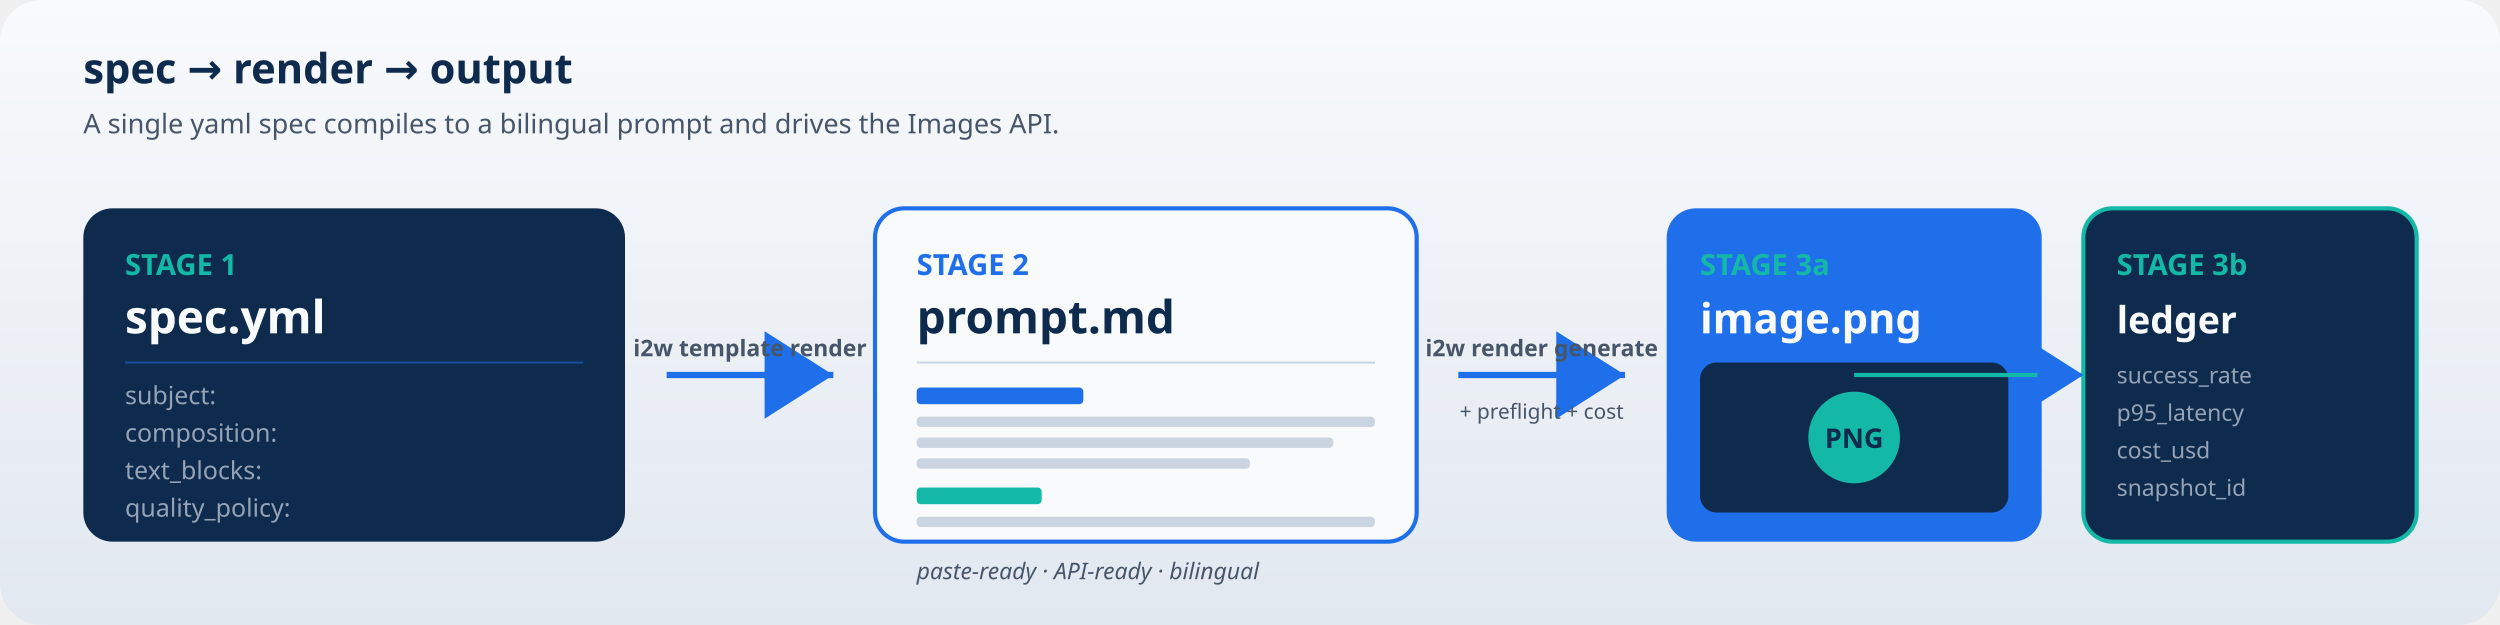
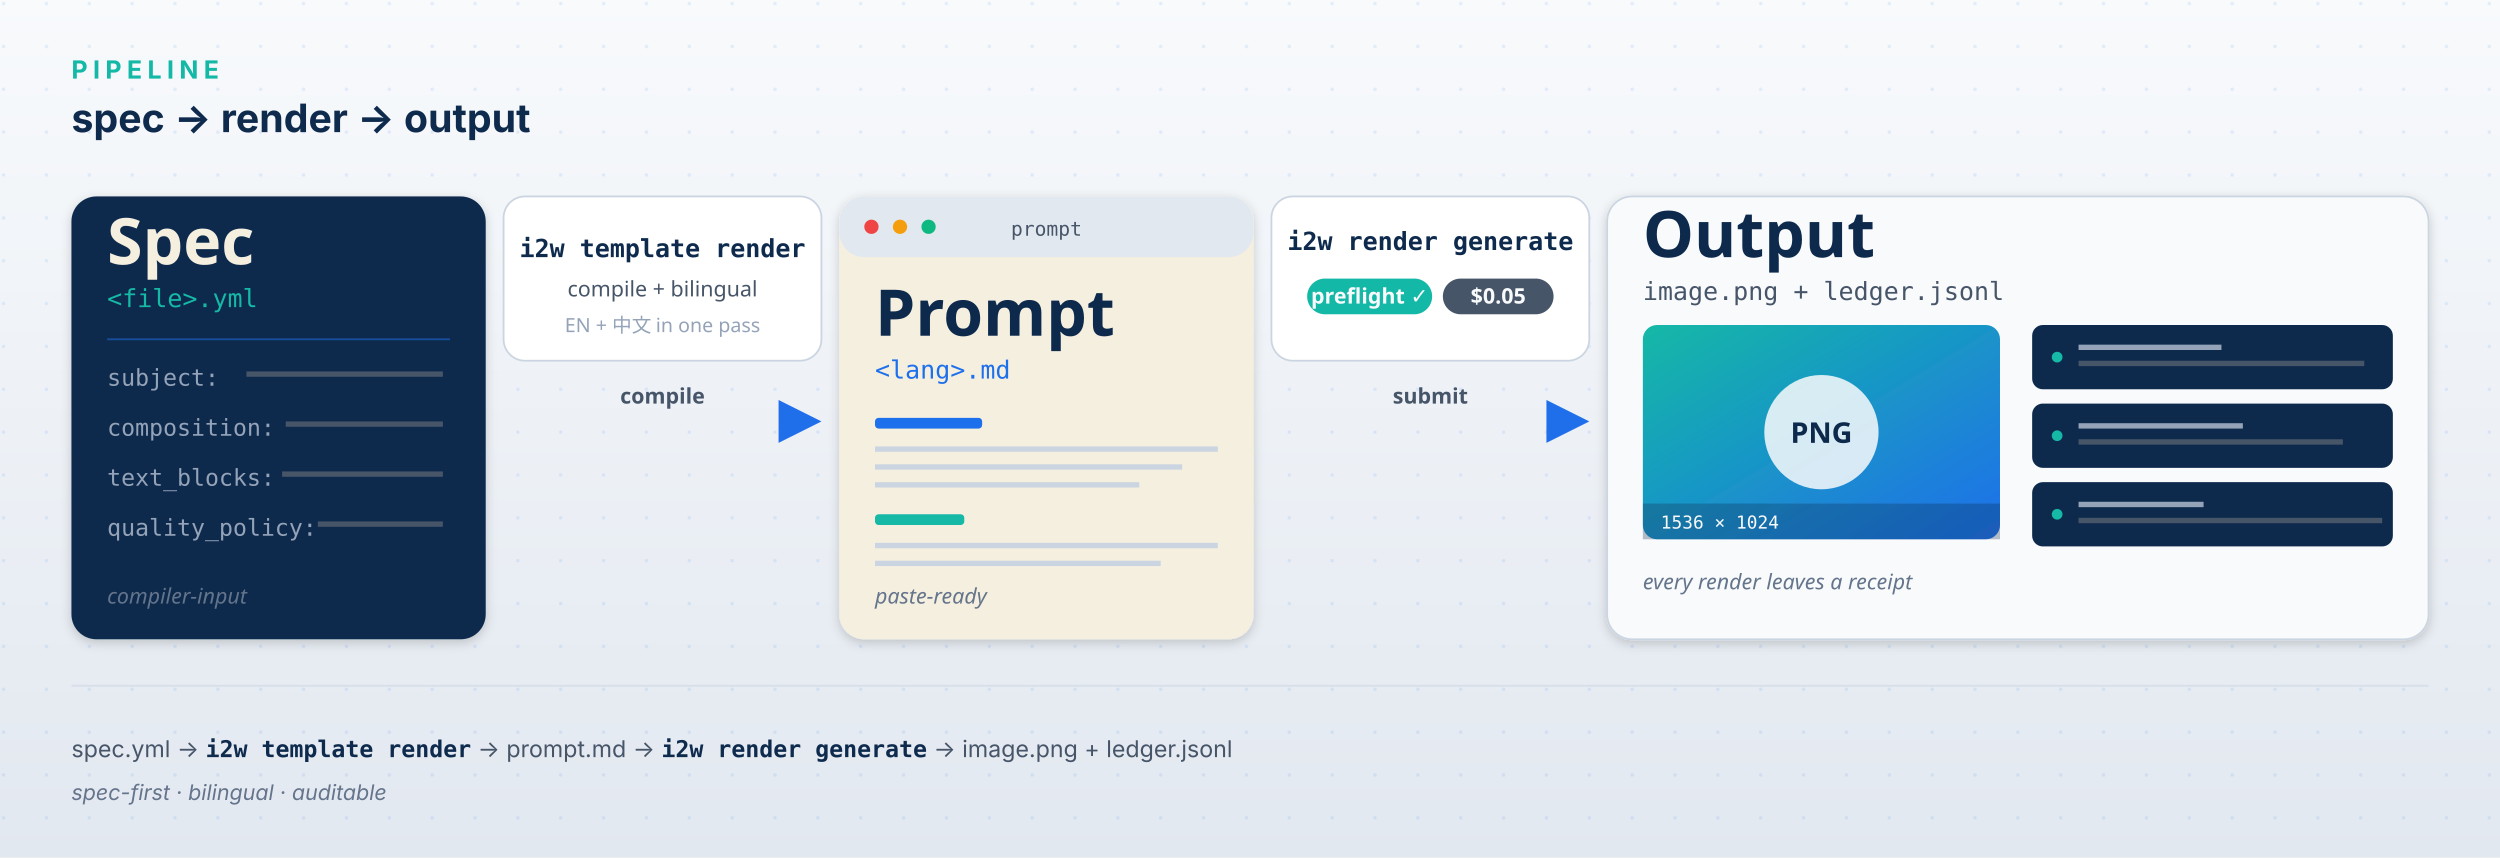
- <svg xmlns="http://www.w3.org/2000/svg" viewBox="0 0 1200 300" role="img" aria-labelledby="wf-title wf-desc" preserveAspectRatio="xMidYMid meet">
+ <svg xmlns="http://www.w3.org/2000/svg" viewBox="0 0 1400 480" role="img" aria-labelledby="workflow-title workflow-desc" preserveAspectRatio="xMidYMid meet">
  <defs>
    <linearGradient id="bg" x1="0" x2="0" y1="0" y2="1">
      <stop offset="0" stop-color="#F8FAFC" />
      <stop offset="1" stop-color="#E2E8F0" />
    </linearGradient>
-     <marker id="arr" markerWidth="14" markerHeight="14" refX="11" refY="7" orient="auto">
-       <path d="M0,0 L11,7 L0,14 z" fill="#1f6feb" />
+     <linearGradient id="flow" x1="0" x2="1">
+       <stop offset="0" stop-color="#14b8a6" />
+       <stop offset="1" stop-color="#1f6feb" />
+     </linearGradient>
+     <linearGradient id="img" x1="0" x2="1" y1="0" y2="1">
+       <stop offset="0" stop-color="#14b8a6" />
+       <stop offset="1" stop-color="#1f6feb" />
+     </linearGradient>
+     <pattern id="dots" width="24" height="24" patternUnits="userSpaceOnUse">
+       <circle cx="2" cy="2" r="1" fill="#1f6feb" opacity="0.10" />
+     </pattern>
+     <marker id="ar" markerWidth="10" markerHeight="10" refX="8" refY="4" orient="auto">
+       <path d="M0,0 L8,4 L0,8 z" fill="#1f6feb" />
    </marker>
+     <filter id="sh" x="-10%" y="-10%" width="120%" height="130%">
+       <feGaussianBlur in="SourceAlpha" stdDeviation="3" />
+       <feOffset dx="0" dy="2" result="o" />
+       <feComponentTransfer>
+         <feFuncA type="linear" slope="0.18" />
+       </feComponentTransfer>
+       <feMerge>
+         <feMergeNode />
+         <feMergeNode in="SourceGraphic" />
+       </feMerge>
+     </filter>
  </defs>
-   <rect width="1200" height="300" rx="20" fill="url(#bg)" />
-   <text x="40" y="40" font-family="sans-serif" font-size="20" font-weight="800" fill="#0E2A4D">spec → render → output</text>
-   <text x="40" y="64" font-family="sans-serif" font-size="13" fill="#475569">A single yaml spec compiles to a bilingual prompt and drives the Images API.</text>
-   <g transform="translate(40 100)">
-     <rect width="260" height="160" rx="14" fill="#0E2A4D" />
-     <text x="20" y="32" font-family="sans-serif" font-size="14" font-weight="700" fill="#14b8a6">STAGE 1</text>
-     <text x="20" y="60" font-family="sans-serif" font-size="22" font-weight="800" fill="#F8FAFC">spec.yml</text>
-     <line x1="20" y1="74" x2="240" y2="74" stroke="#1f6feb" stroke-width="1" opacity="0.5" />
-     <text x="20" y="94" font-family="sans-serif" font-size="12" fill="#94A3B8">subject:</text>
-     <text x="20" y="112" font-family="sans-serif" font-size="12" fill="#94A3B8">composition:</text>
-     <text x="20" y="130" font-family="sans-serif" font-size="12" fill="#94A3B8">text_blocks:</text>
-     <text x="20" y="148" font-family="sans-serif" font-size="12" fill="#94A3B8">quality_policy:</text>
+   <rect width="1400" height="480" fill="url(#bg)" />
+   <rect width="1400" height="480" fill="url(#dots)" />
+   <line x1="40" y1="384" x2="1360" y2="384" stroke="#CBD5E1" stroke-width="1" opacity="0.55" />
+   <g font-family="ui-sans-serif, system-ui, -apple-system, sans-serif">
+     <text x="40" y="44" font-size="14" letter-spacing="3" fill="#14b8a6" font-weight="700">PIPELINE</text>
+     <text x="40" y="74" font-size="22" font-weight="700" fill="#0E2A4D">spec → render → output</text>
  </g>
-   <g transform="translate(320 165)">
-     <line x1="0" y1="15" x2="80" y2="15" stroke="#1f6feb" stroke-width="3" marker-end="url(#arr)" />
-     <text x="40" y="6" text-anchor="middle" font-family="sans-serif" font-size="11" fill="#475569" font-weight="600">i2w template render</text>
+   <g transform="translate(40 110)" filter="url(#sh)">
+     <rect width="232" height="248" rx="14" fill="#0E2A4D" />
+     <text x="20" y="38" font-family="ui-sans-serif, system-ui, sans-serif" font-size="36" font-weight="700" fill="#F5EFE0">Spec</text>
+     <text x="20" y="62" font-family="ui-monospace, monospace" font-size="14" fill="#14b8a6">&lt;file&gt;.yml</text>
+     <line x1="20" y1="80" x2="212" y2="80" stroke="#1f6feb" stroke-width="1" opacity="0.5" />
+     <text x="20" y="106" font-family="ui-monospace, monospace" font-size="13" fill="#94A3B8">subject:</text>
+     <rect x="98" y="98" width="110" height="3" fill="#475569" />
+     <text x="20" y="134" font-family="ui-monospace, monospace" font-size="13" fill="#94A3B8">composition:</text>
+     <rect x="120" y="126" width="88" height="3" fill="#475569" />
+     <text x="20" y="162" font-family="ui-monospace, monospace" font-size="13" fill="#94A3B8">text_blocks:</text>
+     <rect x="118" y="154" width="90" height="3" fill="#475569" />
+     <text x="20" y="190" font-family="ui-monospace, monospace" font-size="13" fill="#94A3B8">quality_policy:</text>
+     <rect x="138" y="182" width="70" height="3" fill="#475569" />
+     <text x="20" y="228" font-family="ui-sans-serif, system-ui, sans-serif" font-size="12" font-style="italic" fill="#64748B">compiler-input</text>
  </g>
-   <g transform="translate(420 100)">
-     <rect width="260" height="160" rx="14" fill="#F8FAFC" stroke="#1f6feb" stroke-width="2" />
-     <text x="20" y="32" font-family="sans-serif" font-size="14" font-weight="700" fill="#1f6feb">STAGE 2</text>
-     <text x="20" y="60" font-family="sans-serif" font-size="22" font-weight="800" fill="#0E2A4D">prompt.md</text>
-     <line x1="20" y1="74" x2="240" y2="74" stroke="#CBD5E1" stroke-width="1" />
-     <rect x="20" y="86" width="80" height="8" rx="2" fill="#1f6feb" />
-     <rect x="20" y="100" width="220" height="5" rx="2" fill="#CBD5E1" />
-     <rect x="20" y="110" width="200" height="5" rx="2" fill="#CBD5E1" />
-     <rect x="20" y="120" width="160" height="5" rx="2" fill="#CBD5E1" />
-     <rect x="20" y="134" width="60" height="8" rx="2" fill="#14b8a6" />
-     <rect x="20" y="148" width="220" height="5" rx="2" fill="#CBD5E1" />
-     <text x="20" y="178" font-family="sans-serif" font-size="11" fill="#475569" font-style="italic">paste-ready · API-ready · bilingual</text>
+   <g transform="translate(282 110)">
+     <rect width="178" height="92" rx="12" fill="#FFFFFF" stroke="#CBD5E1" stroke-width="1" />
+     <text x="89" y="34" text-anchor="middle" font-family="ui-monospace, monospace" font-size="14" font-weight="700" fill="#0E2A4D">i2w template render</text>
+     <text x="89" y="56" text-anchor="middle" font-family="ui-sans-serif, system-ui, sans-serif" font-size="12" fill="#475569">compile + bilingual</text>
+     <text x="89" y="76" text-anchor="middle" font-family="ui-sans-serif, system-ui, sans-serif" font-size="11" fill="#94A3B8">EN + 中文 in one pass</text>
  </g>
-   <g transform="translate(700 165)">
-     <line x1="0" y1="15" x2="80" y2="15" stroke="#1f6feb" stroke-width="3" marker-end="url(#arr)" />
-     <text x="40" y="6" text-anchor="middle" font-family="sans-serif" font-size="11" fill="#475569" font-weight="600">i2w render generate</text>
-     <text x="40" y="36" text-anchor="middle" font-family="sans-serif" font-size="10" fill="#475569">+ preflight + cost</text>
+   <g transform="translate(272 232)">
+     <text x="99" y="-6" text-anchor="middle" font-family="ui-sans-serif, system-ui, sans-serif" font-size="12" font-weight="600" fill="#475569">compile</text>
+     <path d="M0,4 L188,4" stroke="url(#flow)" stroke-width="3" marker-end="url(#ar)" fill="none" />
  </g>
-   <g transform="translate(800 100)">
-     <rect width="180" height="160" rx="14" fill="#1f6feb" />
-     <text x="16" y="32" font-family="sans-serif" font-size="14" font-weight="700" fill="#14b8a6">STAGE 3a</text>
-     <text x="16" y="60" font-family="sans-serif" font-size="20" font-weight="800" fill="#F8FAFC">image.png</text>
-     <rect x="16" y="74" width="148" height="72" rx="8" fill="#0E2A4D" />
-     <circle cx="90" cy="110" r="22" fill="#14b8a6" />
-     <text x="90" y="115" text-anchor="middle" font-family="sans-serif" font-size="13" font-weight="800" fill="#0E2A4D">PNG</text>
+   <g transform="translate(470 110)" filter="url(#sh)">
+     <rect width="232" height="248" rx="14" fill="#F5EFE0" />
+     <rect width="232" height="34" rx="14" fill="#E2E8F0" />
+     <circle cx="18" cy="17" r="4" fill="#EF4444" />
+     <circle cx="34" cy="17" r="4" fill="#F59E0B" />
+     <circle cx="50" cy="17" r="4" fill="#10B981" />
+     <text x="116" y="22" text-anchor="middle" font-family="ui-monospace, monospace" font-size="11" fill="#475569">prompt</text>
+     <text x="20" y="78" font-family="ui-sans-serif, system-ui, sans-serif" font-size="36" font-weight="700" fill="#0E2A4D">Prompt</text>
+     <text x="20" y="102" font-family="ui-monospace, monospace" font-size="14" fill="#1f6feb">&lt;lang&gt;.md</text>
+     <rect x="20" y="124" width="60" height="6" rx="2" fill="#1f6feb" />
+     <rect x="20" y="140" width="192" height="3" fill="#CBD5E1" />
+     <rect x="20" y="150" width="172" height="3" fill="#CBD5E1" />
+     <rect x="20" y="160" width="148" height="3" fill="#CBD5E1" />
+     <rect x="20" y="178" width="50" height="6" rx="2" fill="#14b8a6" />
+     <rect x="20" y="194" width="192" height="3" fill="#CBD5E1" />
+     <rect x="20" y="204" width="160" height="3" fill="#CBD5E1" />
+     <text x="20" y="228" font-family="ui-sans-serif, system-ui, sans-serif" font-size="12" font-style="italic" fill="#64748B">paste-ready</text>
  </g>
-   <g transform="translate(1000 100)">
-     <rect width="160" height="160" rx="14" fill="#0E2A4D" stroke="#14b8a6" stroke-width="2" />
-     <text x="16" y="32" font-family="sans-serif" font-size="14" font-weight="700" fill="#14b8a6">STAGE 3b</text>
-     <text x="16" y="60" font-family="sans-serif" font-size="18" font-weight="800" fill="#F8FAFC">ledger</text>
-     <text x="16" y="84" font-family="sans-serif" font-size="11" fill="#94A3B8">success_rate</text>
-     <text x="16" y="102" font-family="sans-serif" font-size="11" fill="#94A3B8">p95_latency</text>
-     <text x="16" y="120" font-family="sans-serif" font-size="11" fill="#94A3B8">cost_usd</text>
-     <text x="16" y="138" font-family="sans-serif" font-size="11" fill="#94A3B8">snapshot_id</text>
+   <g transform="translate(712 110)">
+     <rect width="178" height="92" rx="12" fill="#FFFFFF" stroke="#CBD5E1" stroke-width="1" />
+     <text x="89" y="30" text-anchor="middle" font-family="ui-monospace, monospace" font-size="14" font-weight="700" fill="#0E2A4D">i2w render generate</text>
+     <g transform="translate(20 46)">
+       <rect width="70" height="20" rx="10" fill="#14b8a6" />
+       <text x="35" y="14" text-anchor="middle" font-family="ui-sans-serif, system-ui, sans-serif" font-size="12" font-weight="600" fill="#F8FAFC">preflight ✓</text>
+     </g>
+     <g transform="translate(96 46)">
+       <rect width="62" height="20" rx="10" fill="#475569" />
+       <text x="31" y="14" text-anchor="middle" font-family="ui-sans-serif, system-ui, sans-serif" font-size="12" font-weight="600" fill="#F8FAFC">$0.05</text>
+     </g>
  </g>
-   <line x1="890" y1="180" x2="1000" y2="180" stroke="#14b8a6" stroke-width="2" marker-end="url(#arr)" />
+   <g transform="translate(702 232)">
+     <text x="99" y="-6" text-anchor="middle" font-family="ui-sans-serif, system-ui, sans-serif" font-size="12" font-weight="600" fill="#475569">submit</text>
+     <path d="M0,4 L188,4" stroke="url(#flow)" stroke-width="3" marker-end="url(#ar)" fill="none" />
+   </g>
+   <g transform="translate(900 110)" filter="url(#sh)">
+     <rect width="460" height="248" rx="14" fill="#F8FAFC" stroke="#CBD5E1" stroke-width="1" />
+     <text x="20" y="34" font-family="ui-sans-serif, system-ui, sans-serif" font-size="36" font-weight="700" fill="#0E2A4D">Output</text>
+     <text x="20" y="58" font-family="ui-monospace, monospace" font-size="14" fill="#475569">image.png + ledger.jsonl</text>
+     <g transform="translate(20 72)">
+       <rect width="200" height="120" rx="8" fill="url(#img)" />
+       <circle cx="100" cy="60" r="32" fill="#F8FAFC" opacity="0.85" />
+       <text x="100" y="66" text-anchor="middle" font-family="ui-sans-serif, system-ui, sans-serif" font-size="16" font-weight="800" fill="#0E2A4D">PNG</text>
+       <rect x="0" y="100" width="200" height="20" rx="0" fill="#0E2A4D" opacity="0.3" />
+       <text x="10" y="114" font-family="ui-monospace, monospace" font-size="10" fill="#F8FAFC">1536 × 1024</text>
+     </g>
+     <g transform="translate(238 72)">
+       <rect width="202" height="36" rx="6" fill="#0E2A4D" />
+       <circle cx="14" cy="18" r="3" fill="#14b8a6" />
+       <rect x="26" y="11" width="80" height="3" fill="#94A3B8" />
+       <rect x="26" y="20" width="160" height="3" fill="#475569" />
+       <rect y="44" width="202" height="36" rx="6" fill="#0E2A4D" />
+       <circle cx="14" cy="62" r="3" fill="#14b8a6" />
+       <rect x="26" y="55" width="92" height="3" fill="#94A3B8" />
+       <rect x="26" y="64" width="148" height="3" fill="#475569" />
+       <rect y="88" width="202" height="36" rx="6" fill="#0E2A4D" />
+       <circle cx="14" cy="106" r="3" fill="#14b8a6" />
+       <rect x="26" y="99" width="70" height="3" fill="#94A3B8" />
+       <rect x="26" y="108" width="170" height="3" fill="#475569" />
+     </g>
+     <text x="20" y="220" font-family="ui-sans-serif, system-ui, sans-serif" font-size="12" font-style="italic" fill="#64748B">every render leaves a receipt</text>
+   </g>
+   <g font-family="ui-sans-serif, system-ui, -apple-system, sans-serif">
+     <text x="40" y="424" font-size="13" fill="#475569">spec.yml → <tspan font-family="ui-monospace, monospace" fill="#0E2A4D" font-weight="600">i2w template render</tspan> → prompt.md → <tspan font-family="ui-monospace, monospace" fill="#0E2A4D" font-weight="600">i2w render generate</tspan> → image.png + ledger.jsonl</text>
+     <text x="40" y="448" font-size="12" fill="#64748B" font-style="italic">spec-first · bilingual · auditable</text>
+   </g>
</svg>
